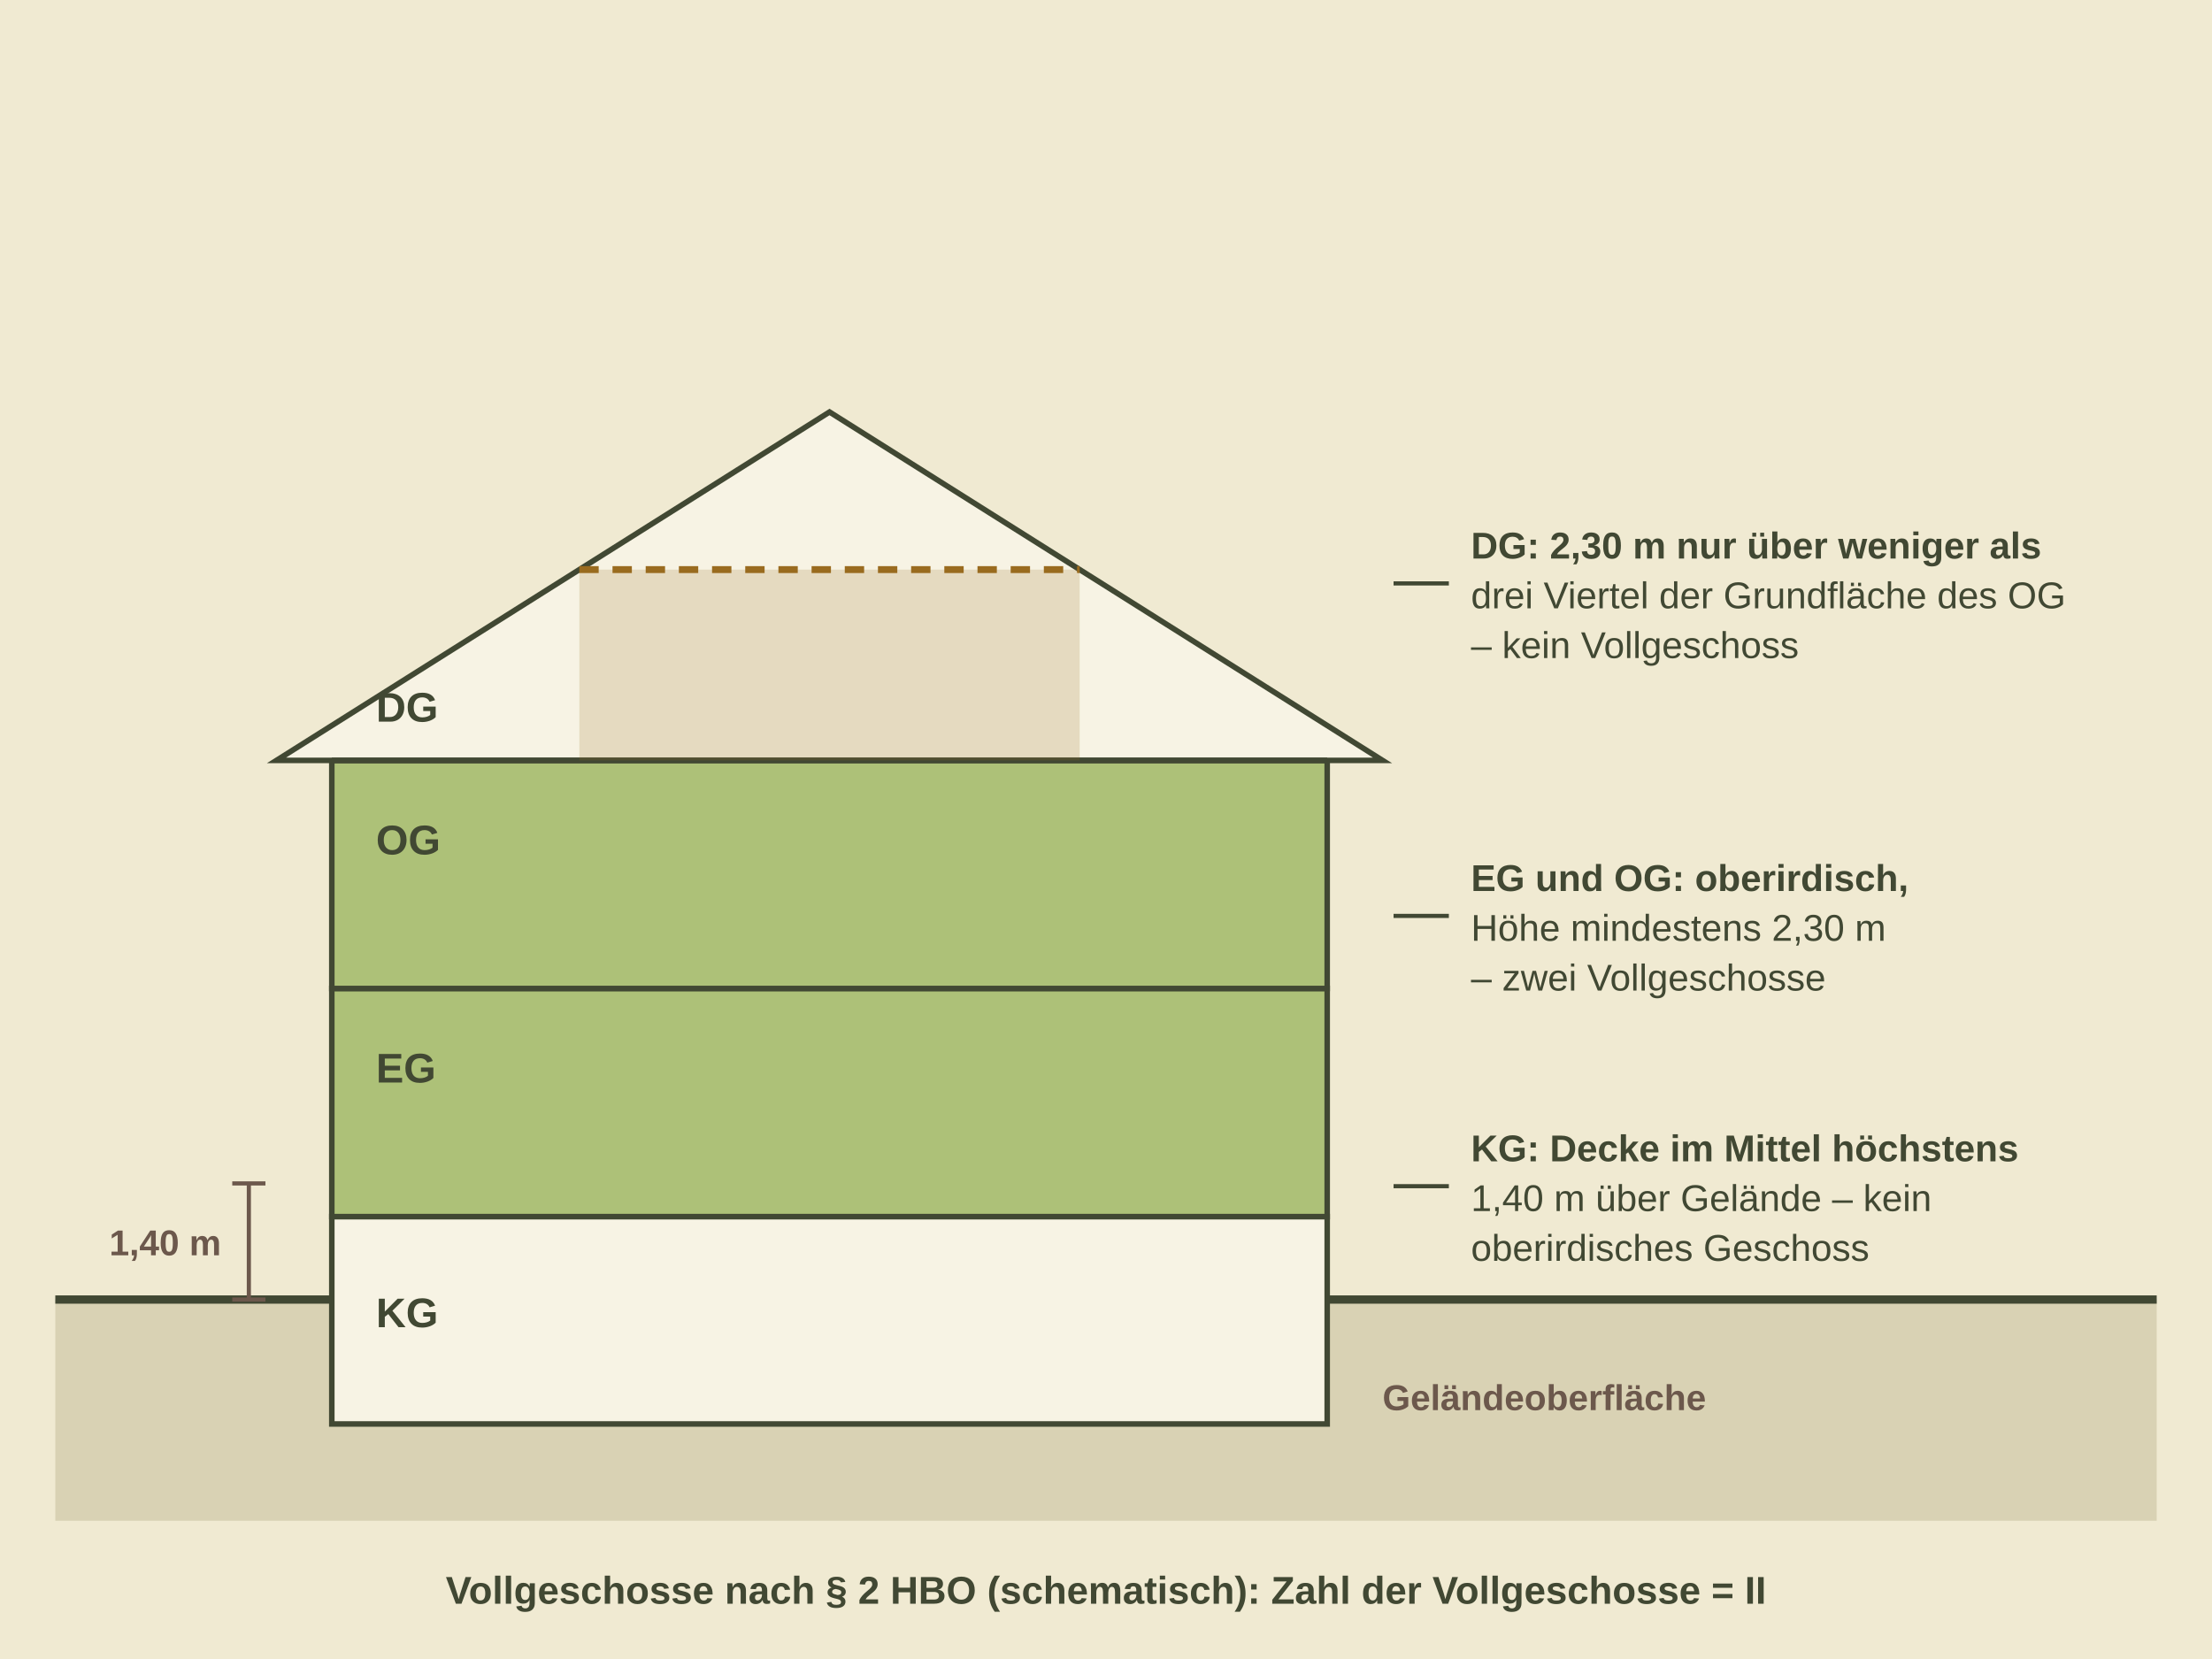
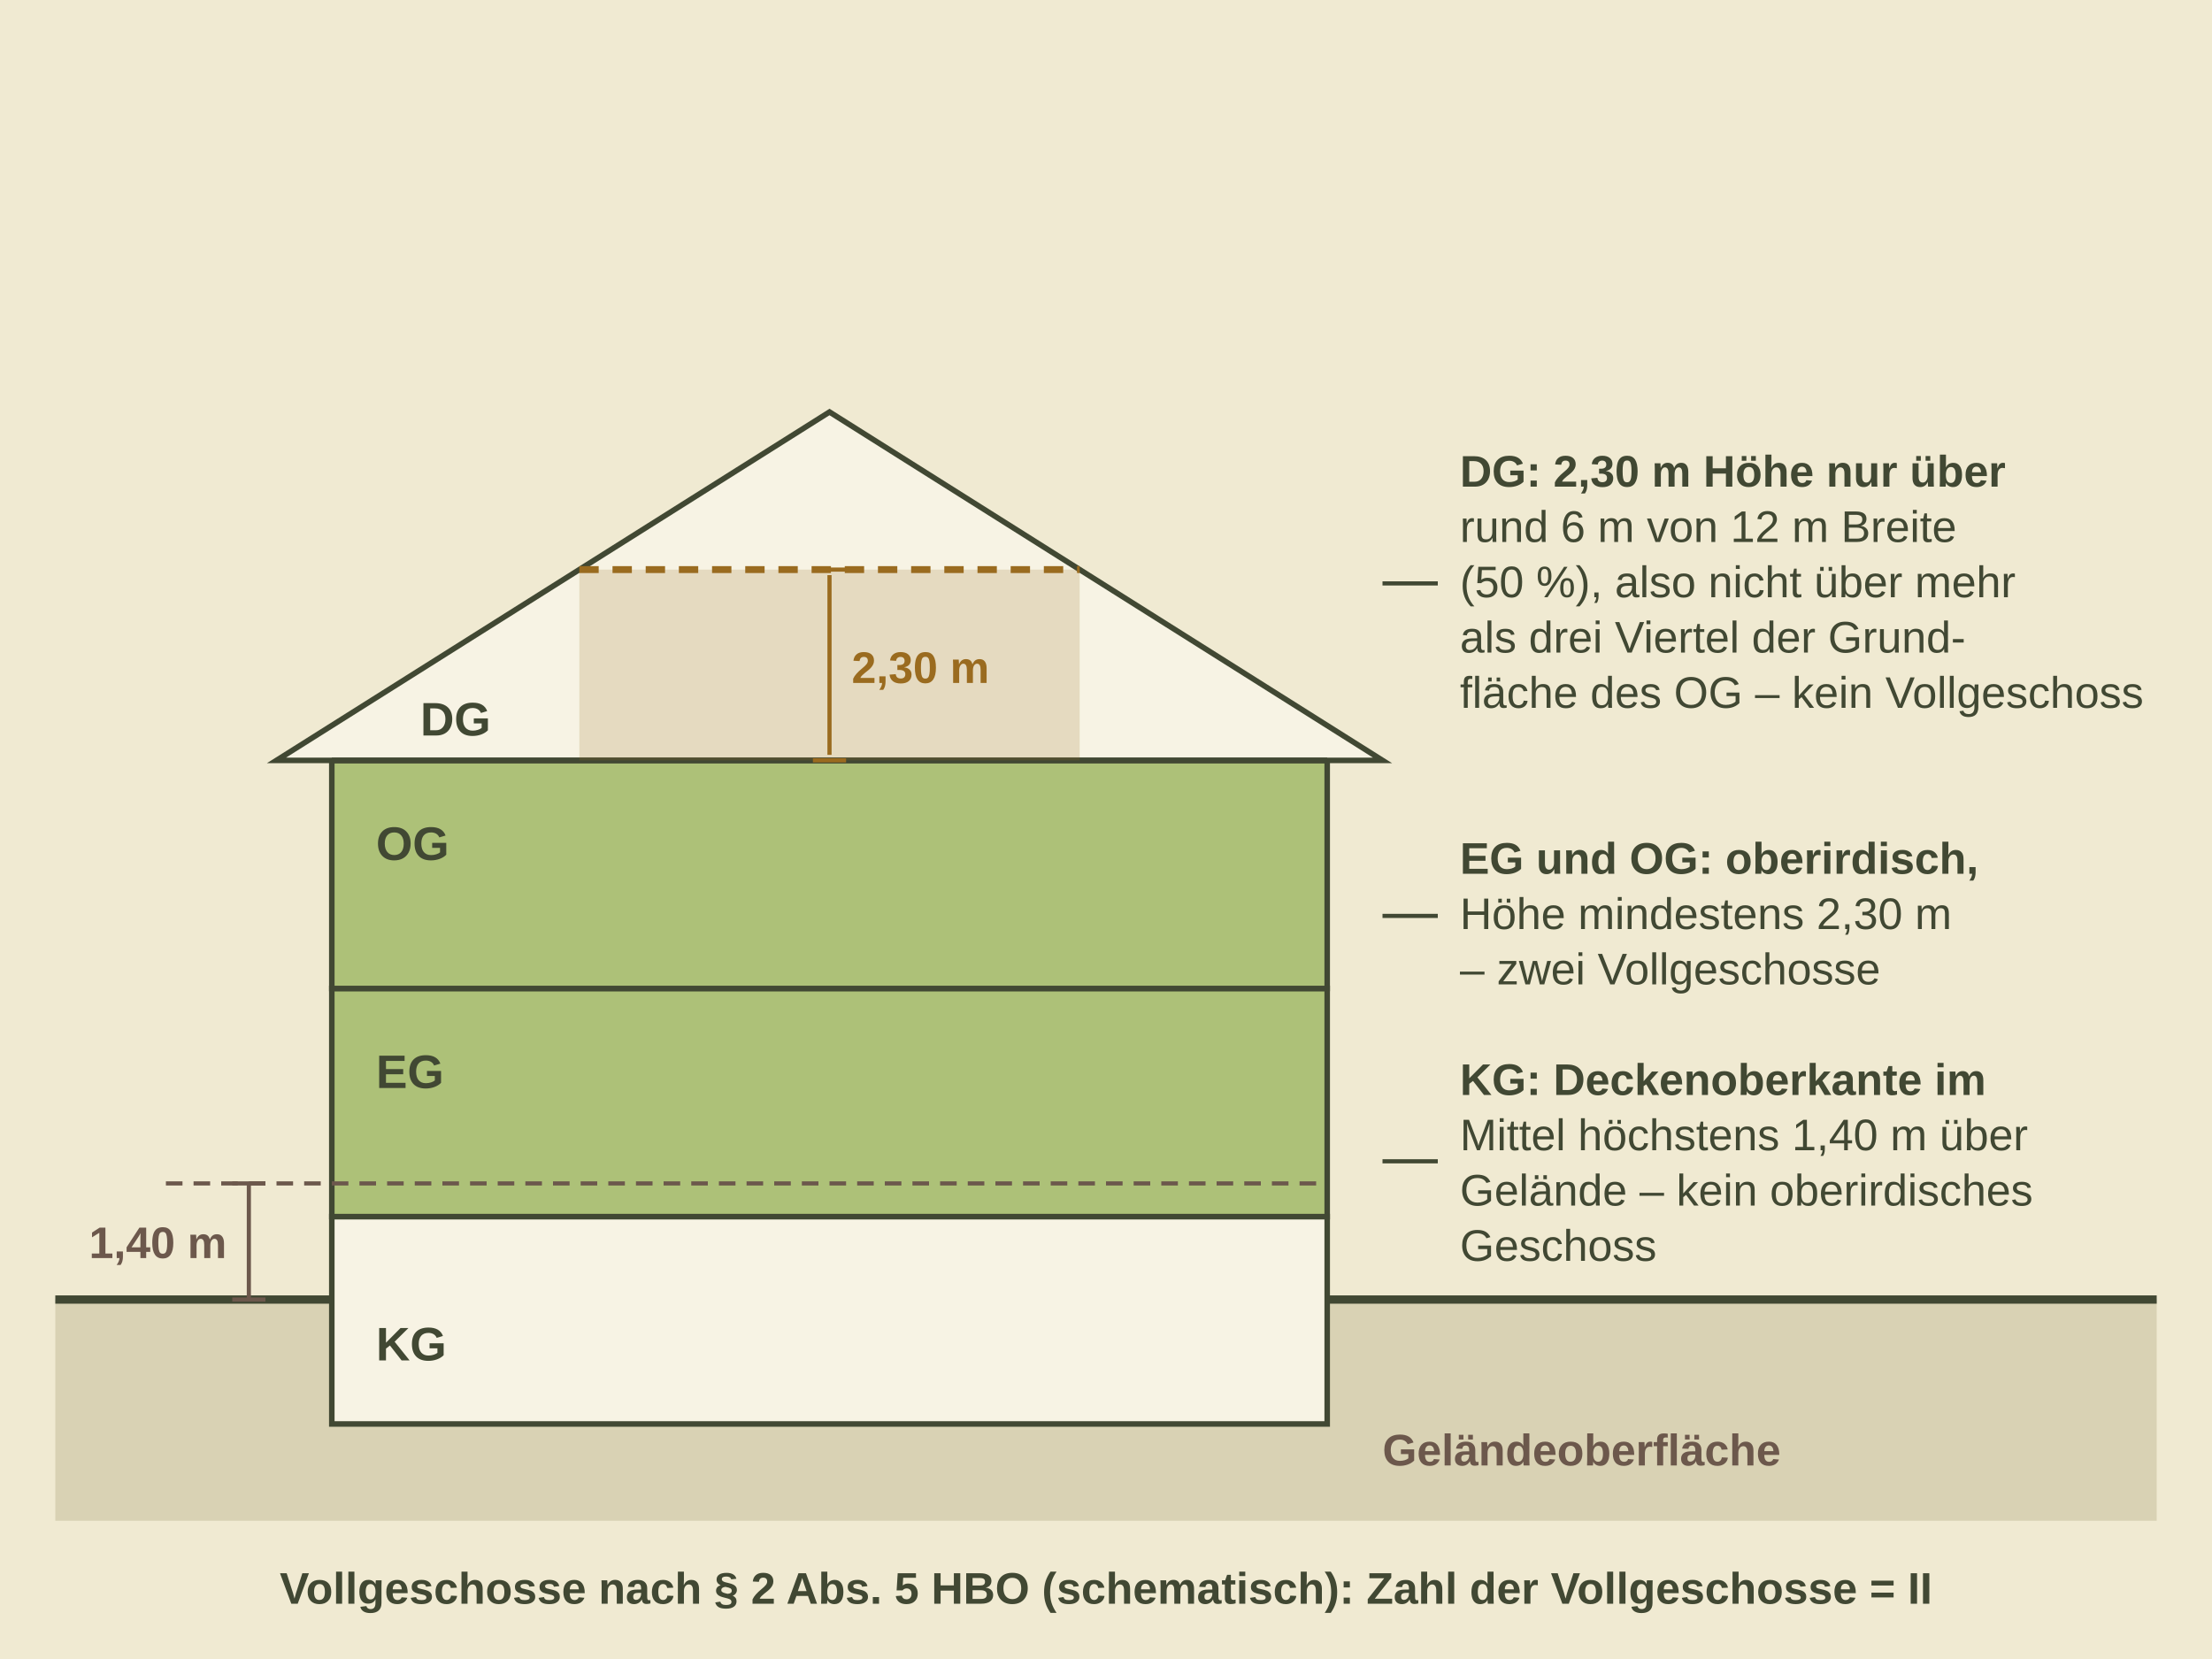
<svg xmlns="http://www.w3.org/2000/svg" viewBox="0 0 800 600" width="800" height="600" font-family="Arial, Helvetica, 'Liberation Sans', sans-serif">
-   <defs>
-     <pattern id="schraff" width="10" height="10" patternUnits="userSpaceOnUse" patternTransform="rotate(45)">
-       <rect width="10" height="10" fill="#d9d2b4" />
-       <line x1="0" y1="0" x2="0" y2="10" stroke="#9a6b1f" stroke-width="3" />
-     </pattern>
-   </defs>
  <rect x="0" y="0" width="800" height="600" fill="#f0ead2" />
  <rect x="20" y="470" width="760" height="80" fill="#d9d2b4" />
  <line x1="20" y1="470" x2="780" y2="470" stroke="#414833" stroke-width="3" />
-   <text x="500" y="510" font-size="13" text-anchor="start" font-weight="bold" fill="#6c584c">Geländeoberfläche</text>
+   <text x="500" y="530" font-size="16" text-anchor="start" font-weight="bold" fill="#6c584c">Geländeoberfläche</text>
  <rect x="120" y="440.0" width="360" height="75.0" fill="#f7f3e4" stroke="#414833" stroke-width="2" />
-   <text x="136" y="480.0" font-size="15" text-anchor="start" font-weight="bold" fill="#414833">KG</text>
+   <text x="136" y="492.0" font-size="17" text-anchor="start" font-weight="bold" fill="#414833">KG</text>
  <rect x="120" y="357.5" width="360" height="82.5" fill="#adc178" stroke="#414833" stroke-width="2" />
-   <text x="136" y="391.5" font-size="15" text-anchor="start" font-weight="bold" fill="#414833">EG</text>
+   <text x="136" y="393.5" font-size="17" text-anchor="start" font-weight="bold" fill="#414833">EG</text>
  <rect x="120" y="275.0" width="360" height="82.5" fill="#adc178" stroke="#414833" stroke-width="2" />
-   <text x="136" y="309.0" font-size="15" text-anchor="start" font-weight="bold" fill="#414833">OG</text>
+   <text x="136" y="311.0" font-size="17" text-anchor="start" font-weight="bold" fill="#414833">OG</text>
  <polygon points="100,275.0 300.0,149.0 500,275.0" fill="#f7f3e4" stroke="#414833" stroke-width="2" />
  <line x1="120" y1="275.0" x2="480" y2="275.0" stroke="#414833" stroke-width="2" />
-   <text x="136" y="261.0" font-size="15" text-anchor="start" font-weight="bold" fill="#414833">DG</text>
+   <text x="152" y="266.0" font-size="17" text-anchor="start" font-weight="bold" fill="#414833">DG</text>
+   <rect x="209.524" y="206.0" width="180.952" height="69.0" fill="#9a6b1f" fill-opacity="0.18" />
  <line x1="209.524" y1="206.0" x2="390.476" y2="206.0" stroke="#9a6b1f" stroke-width="2.5" stroke-dasharray="7 5" />
-   <rect x="209.524" y="206.0" width="180.952" height="69.0" fill="#9a6b1f" fill-opacity="0.18" />
+   <line x1="300" y1="208" x2="300" y2="273" stroke="#9a6b1f" stroke-width="1.5" />
+   <line x1="294" y1="206" x2="306" y2="206" stroke="#9a6b1f" stroke-width="1.5" />
+   <line x1="294" y1="275" x2="306" y2="275" stroke="#9a6b1f" stroke-width="1.5" />
+   <text x="308" y="247" font-size="16" text-anchor="start" font-weight="bold" fill="#9a6b1f">2,30 m</text>
+   <line x1="60" y1="428.0" x2="480" y2="428.0" stroke="#6c584c" stroke-width="1.5" stroke-dasharray="6 4" />
  <line x1="90" y1="470" x2="90" y2="428.0" stroke="#6c584c" stroke-width="1.5" />
  <line x1="84" y1="470" x2="96" y2="470" stroke="#6c584c" stroke-width="1.5" />
  <line x1="84" y1="428.0" x2="96" y2="428.0" stroke="#6c584c" stroke-width="1.5" />
-   <text x="80" y="454.0" font-size="13" text-anchor="end" font-weight="bold" fill="#6c584c">1,40 m</text>
-   <line x1="504" y1="429" x2="524" y2="429" stroke="#414833" stroke-width="1.5" />
-   <text x="532" y="420" font-size="13.5" text-anchor="start" font-weight="bold" fill="#414833">KG: Decke im Mittel höchstens</text>
-   <text x="532" y="438" font-size="13.5" text-anchor="start" font-weight="normal" fill="#414833">1,40 m über Gelände – kein</text>
-   <text x="532" y="456" font-size="13.5" text-anchor="start" font-weight="normal" fill="#414833">oberirdisches Geschoss</text>
-   <line x1="504" y1="331.25" x2="524" y2="331.25" stroke="#414833" stroke-width="1.5" />
-   <text x="532" y="322.25" font-size="13.5" text-anchor="start" font-weight="bold" fill="#414833">EG und OG: oberirdisch,</text>
-   <text x="532" y="340.25" font-size="13.5" text-anchor="start" font-weight="normal" fill="#414833">Höhe mindestens 2,30 m</text>
-   <text x="532" y="358.25" font-size="13.5" text-anchor="start" font-weight="normal" fill="#414833">– zwei Vollgeschosse</text>
-   <line x1="504" y1="211.0" x2="524" y2="211.0" stroke="#414833" stroke-width="1.5" />
-   <text x="532" y="202.0" font-size="13.5" text-anchor="start" font-weight="bold" fill="#414833">DG: 2,30 m nur über weniger als</text>
-   <text x="532" y="220.0" font-size="13.5" text-anchor="start" font-weight="normal" fill="#414833">drei Viertel der Grundfläche des OG</text>
-   <text x="532" y="238.0" font-size="13.5" text-anchor="start" font-weight="normal" fill="#414833">– kein Vollgeschoss</text>
-   <text x="400" y="580" font-size="14" text-anchor="middle" font-weight="bold" fill="#414833">Vollgeschosse nach § 2 HBO (schematisch): Zahl der Vollgeschosse = II</text>
+   <text x="82" y="455.0" font-size="16" text-anchor="end" font-weight="bold" fill="#6c584c">1,40 m</text>
+   <g font-size="16" text-anchor="start" fill="#414833">
+     <line x1="500" y1="420" x2="520" y2="420" stroke="#414833" stroke-width="1.5" />
+     <text x="528" y="396" font-weight="bold">KG: Deckenoberkante im</text>
+     <text x="528" y="416">Mittel höchstens 1,40 m über</text>
+     <text x="528" y="436">Gelände – kein oberirdisches</text>
+     <text x="528" y="456">Geschoss</text>
+     <line x1="500" y1="331.25" x2="520" y2="331.25" stroke="#414833" stroke-width="1.5" />
+     <text x="528" y="316" font-weight="bold">EG und OG: oberirdisch,</text>
+     <text x="528" y="336">Höhe mindestens 2,30 m</text>
+     <text x="528" y="356">– zwei Vollgeschosse</text>
+     <line x1="500" y1="211.0" x2="520" y2="211.0" stroke="#414833" stroke-width="1.5" />
+     <text x="528" y="176" font-weight="bold">DG: 2,30 m Höhe nur über</text>
+     <text x="528" y="196">rund 6 m von 12 m Breite</text>
+     <text x="528" y="216">(50 %), also nicht über mehr</text>
+     <text x="528" y="236">als drei Viertel der Grund-</text>
+     <text x="528" y="256">fläche des OG – kein Vollgeschoss</text>
+   </g>
+   <text x="400" y="580" font-size="16" text-anchor="middle" font-weight="bold" fill="#414833">Vollgeschosse nach § 2 Abs. 5 HBO (schematisch): Zahl der Vollgeschosse = II</text>
</svg>
